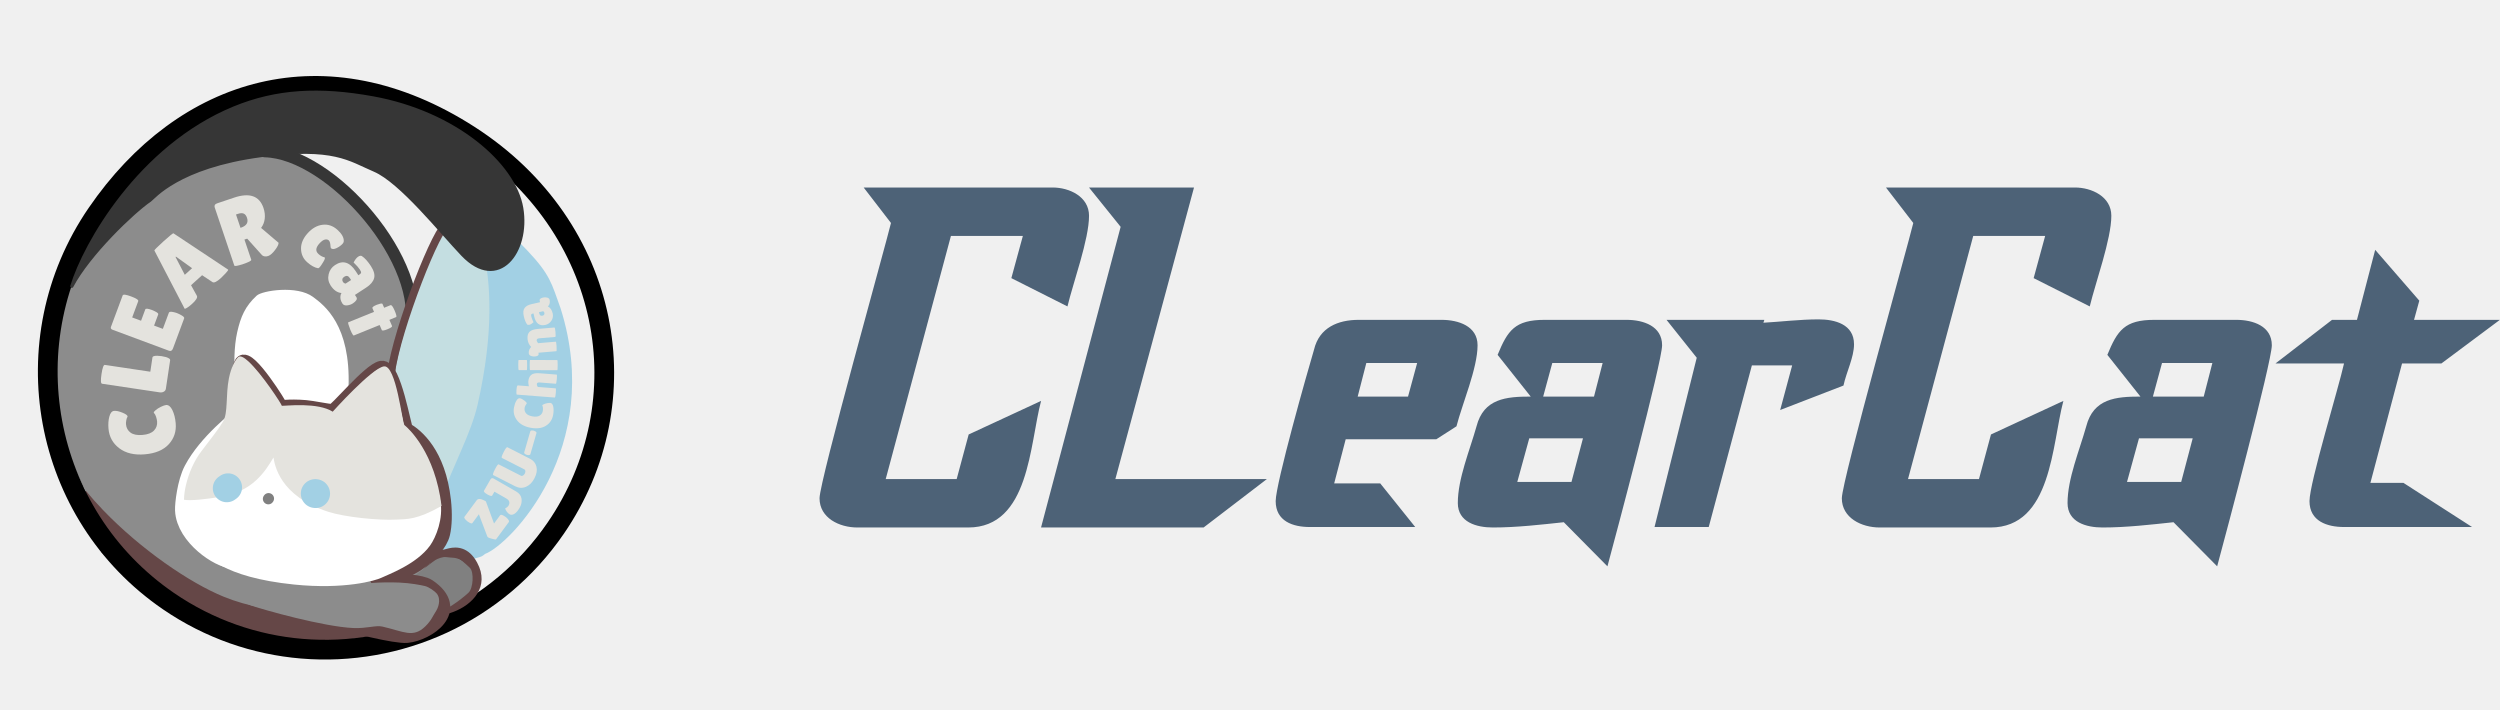
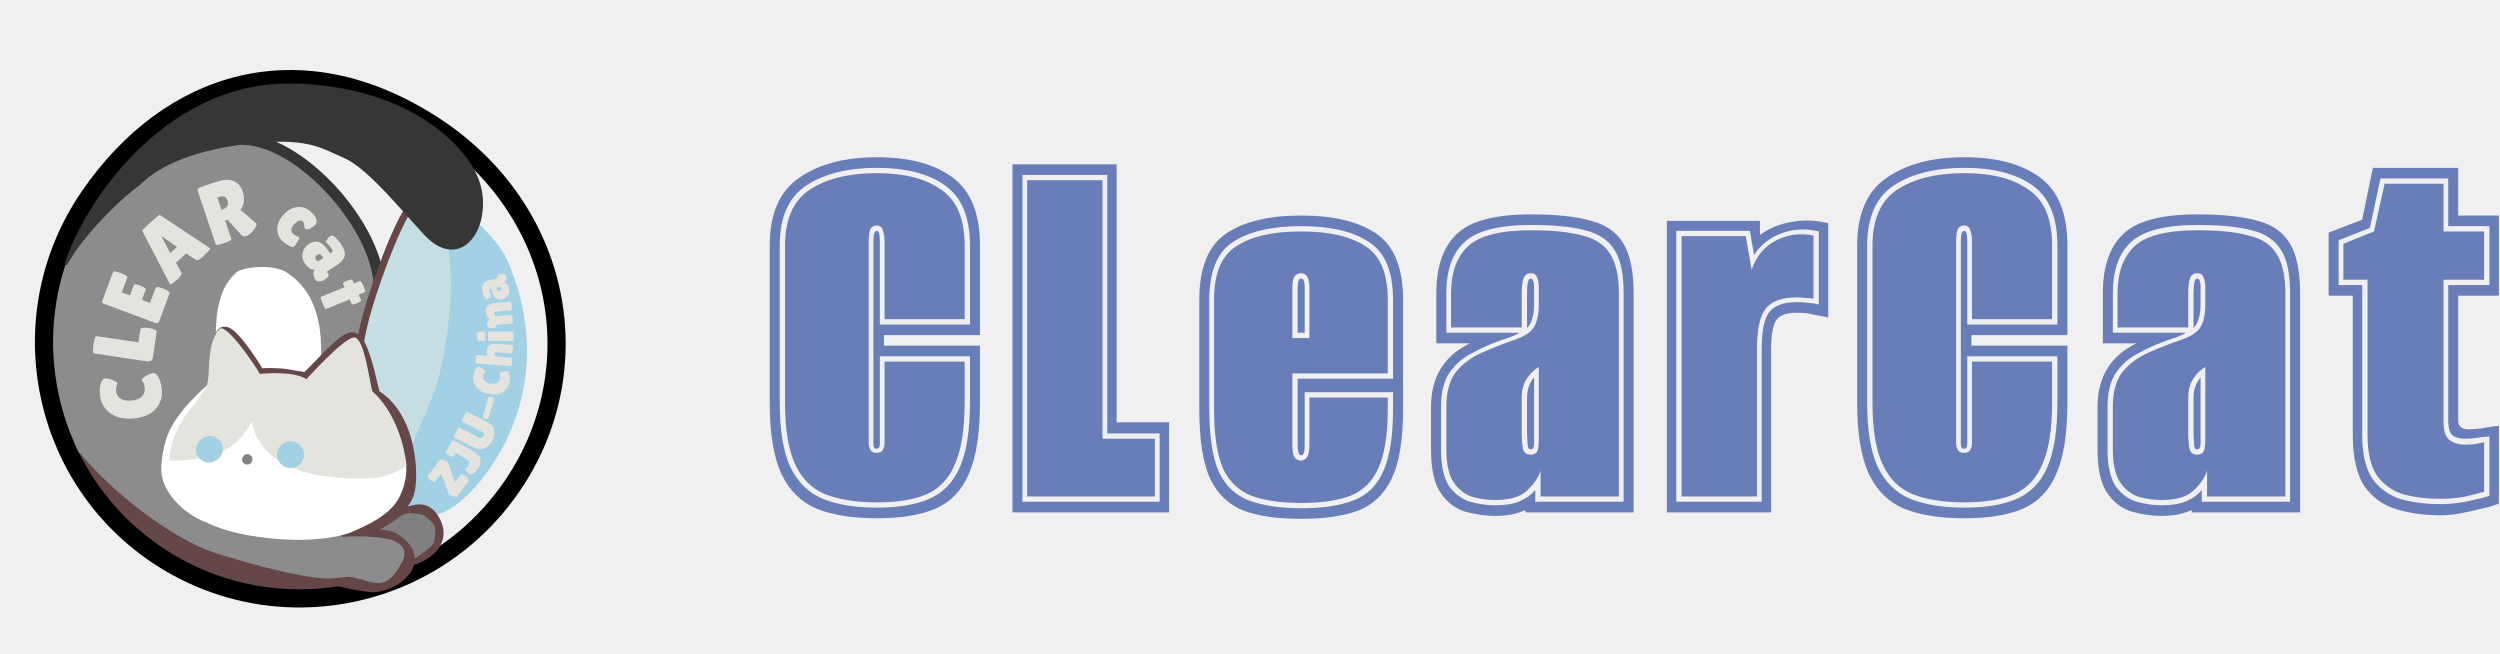
- <svg xmlns="http://www.w3.org/2000/svg" width="782" height="222" viewBox="0 0 782 222" fill="none">
+ <svg xmlns="http://www.w3.org/2000/svg" width="849" height="222" viewBox="0 0 849 222" fill="none">
  <g clip-path="url(#clip0_6_2)">
    <path d="M51.786 166.551C51.786 166.551 65.677 160.841 66.23 160.775" stroke="black" stroke-width="17.442" stroke-miterlimit="1.221" stroke-linecap="round" stroke-linejoin="round" />
    <path d="M51.945 153.731C51.822 153.578 65.088 154.717 64.607 154.777" stroke="black" stroke-width="15.504" stroke-miterlimit="1.221" stroke-linecap="round" stroke-linejoin="round" />
    <path fill-rule="evenodd" clip-rule="evenodd" d="M22.547 78.783C23.793 77.931 29.536 74.89 30.021 73.676C27.665 66.473 32.186 57.064 45.852 47.874C48.079 46.376 55.923 41.637 56.578 41.318C59.135 40.071 73.65 43.101 76.224 41.971C77.091 41.591 69.094 50.23 70.019 47.09C75.3 29.156 74.705 41.628 94.521 52.723C97.386 54.328 102.074 57.042 104.378 58.582C105.516 59.343 109.491 63.312 110.024 63.815C113.107 66.725 125.43 76.231 126.506 92.071C127.115 101.05 128.251 93.073 132.183 95.788C147.073 106.071 135.866 140.46 128.679 144.08C126.714 145.069 126.127 145.006 125.43 142.921C124.483 140.091 124.814 131.785 124.955 133.215C125.198 132.069 122.457 114.579 119.374 115.263C115.85 116.045 103.518 129.52 105.2 128.068C103.41 126.927 101.009 126.749 100.629 126.721C93.711 126.211 88.469 127.392 87.723 127.464C81.832 118.03 82.247 117.741 78.76 114.089C77.022 112.268 76.139 111.388 75.071 113.665C73.547 116.916 71.216 137.459 71.801 133.215C71.788 133.233 58.917 145.119 58.647 155.907C58.449 163.792 61.514 172.007 64.648 174.027C72.786 181.208 97.882 185.434 118.061 181.072C119.223 180.737 133.602 174.919 136.636 173.931C142.959 174.09 147.284 176.4 147.304 177.368C147.354 179.996 130.461 192.512 130.769 191.034C125.033 195.951 79.113 202.83 51.844 182.519C31.248 167.177 5.936 131.463 22.547 78.783Z" fill="#8C8C8C" stroke="#8C8C8C" stroke-width="1" stroke-miterlimit="2" stroke-linejoin="round" />
    <mask id="mask0_6_2" style="mask-type:luminance" maskUnits="userSpaceOnUse" x="25" y="125" width="117" height="96">
      <path d="M121.443 125.027L141.681 191.949L46.178 220.831L25.941 153.908L121.443 125.027Z" fill="white" />
    </mask>
    <g mask="url(#mask0_6_2)">
      <path fill-rule="evenodd" clip-rule="evenodd" d="M6.883 137.474C6.201 134.831 7.793 132.132 10.435 131.451C13.079 130.769 15.777 132.361 16.459 135.004C18.56 143.149 24.686 151.689 32.224 159.542C43.982 171.792 59.299 182.296 69.924 186.631C86.071 193.218 101.59 190.972 112.172 189.715C115.582 189.309 118.535 188.625 120.917 187.724C123.161 186.876 125.407 185.526 127.032 184.236C127.672 183.727 128.245 183.333 128.446 182.952C129.722 180.539 132.716 179.616 135.129 180.892C137.541 182.167 138.464 185.162 137.189 187.574C135.864 190.081 130.243 194.772 124.413 196.975C121.394 198.116 117.661 199.021 113.339 199.535C101.524 200.938 84.219 203.144 66.189 195.788C54.623 191.069 37.888 179.724 25.09 166.391C16.258 157.19 9.345 147.016 6.883 137.474Z" fill="#654747" />
    </g>
    <path fill-rule="evenodd" clip-rule="evenodd" d="M173.84 165.191C155.415 192.066 124.637 205.449 94.389 202.912C79.889 201.696 65.511 196.821 52.674 188.02C13.057 160.861 3.023 106.533 30.28 66.773C57.537 27.014 101.947 13.424 146.823 42.309C191.362 70.978 201.097 125.431 173.84 165.191Z" stroke="black" stroke-width="6.17" stroke-miterlimit="1.5" stroke-linecap="round" stroke-linejoin="round" />
    <path fill-rule="evenodd" clip-rule="evenodd" d="M74.566 127.464C74.748 126.95 76.076 123.212 76.457 120.919C76.596 120.087 76.494 119.99 75.677 119.756C76.165 119.758 76.617 119.473 77.102 119.416C78.84 119.213 80.004 120.163 80.204 120.326C84.225 123.609 84.028 123.786 87.723 127.464C88.413 127.397 100.915 125.336 105.2 128.068C104.857 128.1 104.893 128.154 101.053 129.233C111.337 125.916 110.448 124.362 112.302 122.612L112.693 122.042C113.371 129.505 105.99 127.66 105.935 127.464C105.757 126.836 108.877 124.976 109.02 121.055C109.724 101.717 101.492 95.525 97.9 92.866C92.886 89.155 82 90.902 80.308 92.46C76.701 95.78 75.314 98.995 74.201 103.888C72.124 113.023 74.264 127.19 74.566 127.464Z" fill="white" />
    <path d="M108.883 159.265C108.871 159.312 118.102 158.189 120.597 159.351" stroke="black" stroke-width="17.442" stroke-miterlimit="1.221" stroke-linecap="round" stroke-linejoin="round" />
    <path d="M105.994 164.531C105.994 164.531 109.786 165.391 117.416 171.14" stroke="black" stroke-width="17.442" stroke-miterlimit="1.221" stroke-linecap="round" stroke-linejoin="round" />
    <path d="M82.835 47.34C103.609 47.804 133.673 82.238 128.218 104.08C127.524 106.855 127.858 107.141 127.652 109.972C126.234 129.289 127.669 147.07 121.987 151.977" stroke="#363636" stroke-width="3.731" stroke-miterlimit="1.221" stroke-linecap="round" stroke-linejoin="round" />
    <path fill-rule="evenodd" clip-rule="evenodd" d="M147.913 65.884C150.547 67.056 176.776 91.404 137.732 156.75C133.272 138.967 126.673 133.686 126.362 133.09C126.363 133.084 127.185 132.505 126.754 131.142C125.584 127.44 123.34 126.051 123.418 119.027C123.553 106.82 138.336 68.627 138.744 67.891C143.001 60.22 147.741 66.574 147.913 65.884Z" fill="#C4DEE1" />
    <path fill-rule="evenodd" clip-rule="evenodd" d="M137.732 156.75C141.752 145.52 147.348 135.572 149.394 126.589C159.713 81.28 145.384 63.252 143.494 60.721C146.624 61.415 156.607 69.543 164.907 78.319C172.152 85.978 172.528 88.633 175.361 96.476C189.138 140.168 159.501 170.378 151.726 173.268C149.803 174.923 150.638 173.419 141.784 177.336C134.725 180.459 135.617 173.411 135.336 172.753C138.079 168.98 139.504 163.817 137.732 156.75Z" fill="#A2D0E4" />
    <path d="M76.481 130.379C74.979 131.398 65.258 139.004 60.898 147.311C58.943 151.035 58.16 157.689 58.241 159.58C58.579 167.424 69.032 174.353 72.678 174.244" stroke="white" stroke-width="6.978" stroke-miterlimit="1.5" stroke-linecap="round" stroke-linejoin="round" />
    <path d="M138.404 71.565C133.516 78.523 120.88 112.68 122.176 121.028" stroke="#654747" stroke-width="2.41" stroke-miterlimit="1.5" stroke-linecap="round" stroke-linejoin="round" />
    <path d="M73.502 133.215C73.698 133.414 73.709 116.252 75.683 113.528C77.644 110.821 87.911 127.182 87.723 127.464C87.585 127.671 89.995 126.998 95.605 127.464C97.624 127.631 102.614 128.673 104.005 128.706C104.852 129.002 115.639 115.842 119.323 115.164C123.166 114.457 126.379 134.107 126.959 134.437C130.149 136.253 137.112 141.864 138.754 156.606C139.207 160.68 139.051 164.448 138.489 166.866C137.695 170.268 134.409 173.166 132.814 174.581C127.54 179.261 120.352 180.413 118.061 181.072" stroke="#654747" stroke-width="4.627" stroke-miterlimit="1.5" stroke-linecap="round" stroke-linejoin="round" />
    <path fill-rule="evenodd" clip-rule="evenodd" d="M72.993 134.826C72.993 134.826 72.99 114.985 75.56 112.867C78.13 110.75 87.911 127.182 87.723 127.464C87.535 127.746 99.885 127.559 104.945 130.785C104.945 130.785 115.465 115.781 119.323 115.164C123.181 114.548 126.051 132.494 126.362 133.09C126.673 133.686 134.253 138.75 137.732 156.75C138.774 162.143 136.365 168.093 134.527 170.646C130.269 176.556 121.313 179.733 119.323 180.716C117.489 181.623 107.69 184.448 91.992 182.845C69.437 180.54 64.338 173.594 62.707 171.587C62.044 170.771 61.684 170.186 60.988 169.413C59.287 167.528 58.193 164.913 57.914 160.96C57.798 159.321 57.823 157.453 58.002 155.311C58.237 152.496 59.342 149.407 60.774 146.457C64.138 139.534 72.993 134.826 72.993 134.826Z" fill="white" />
    <path fill-rule="evenodd" clip-rule="evenodd" d="M68.215 134.234C68.215 134.234 69.149 132.917 69.762 131.883C71.381 129.153 70.557 123.673 71.6 118.361C72.31 114.738 73.695 112.383 74.556 111.674C75.184 111.156 76.326 111.783 77.692 113.031C81.916 116.89 88.274 126.684 88.132 126.897C88.031 127.049 91.207 126.645 94.948 126.747C98.14 126.834 101.743 127.29 104.072 128.775C104.072 128.775 116.212 115.221 120.07 114.604C123.928 113.988 125.837 132.433 126.501 132.961C127.814 134.006 136.087 141.522 138.112 158.268C130.372 162.67 127.194 162.359 124.09 162.528C118.361 162.842 107.818 161.743 102.707 160.097C87.317 155.141 85.933 145.281 85.543 143.114C83.03 147.339 79.082 153.766 69.056 155.401C64.376 156.164 59.594 156.7 57.548 156.32C57.588 154.786 57.802 153.249 58.161 151.739C59.074 147.904 60.718 144.132 63.009 141.126C65.059 138.436 68.028 134.564 68.215 134.234Z" fill="#E4E3DE" />
    <path fill-rule="evenodd" clip-rule="evenodd" d="M134.344 176.331C134.373 176.177 134.403 176.033 134.434 175.925L134.68 175.305L135.023 174.816L135.636 174.338L135.924 174.251C136.076 173.965 136.439 173.305 136.716 172.981L137.121 172.582L137.657 172.225L138.302 171.978L138.997 171.878C138.98 171.879 138.941 171.883 138.941 171.883C138.941 171.883 139.821 171.634 140.481 171.491C141.698 171.226 143.204 171.111 144.762 171.685C146.262 172.238 147.865 173.43 149.234 175.956C153.341 183.527 147.796 189.163 141.765 191.427C139.435 192.301 137.066 192.645 135.265 192.444C133.649 192.263 132.423 191.625 131.722 190.728C130.732 189.46 130.389 187.399 130.612 185.169C130.896 182.324 132.008 179.214 132.857 177.778C133.069 177.419 133.277 177.139 133.46 176.942L133.835 176.602L134.222 176.369L134.344 176.331ZM135.92 176.375L136.15 176.49C136.07 176.438 135.994 176.401 135.92 176.375ZM134.568 179.669L134.188 179.483C134.309 179.563 134.436 179.625 134.568 179.669ZM139.368 175.432C139.253 175.649 139.007 176.101 138.859 176.327L138.407 176.89L137.928 177.27L137.815 177.324C137.767 177.641 137.697 178.064 137.633 178.277L137.323 178.965L136.798 179.525L136.197 179.832L135.795 179.891C135.683 180.098 135.561 180.341 135.465 180.565C134.966 181.743 134.47 183.37 134.243 184.957C134.126 185.772 134.078 186.574 134.157 187.288C134.21 187.773 134.3 188.213 134.544 188.524C134.753 188.793 135.18 188.832 135.663 188.887C137.007 189.037 138.768 188.728 140.509 188.076C144.656 186.519 148.913 182.868 146.089 177.662C145.338 176.279 144.543 175.493 143.718 175.123C142.53 174.589 141.375 174.937 140.59 175.151C140.102 175.284 139.685 175.388 139.368 175.432Z" fill="#654747" />
    <path fill-rule="evenodd" clip-rule="evenodd" d="M136.18 175.191C136.844 174.754 138.554 174.114 139.515 174.255C142.799 174.733 143.031 173.798 146.965 177.605C148.327 178.922 148.035 184.048 146.534 185.409C139.846 191.476 133.221 193.534 130.507 193.003C127.391 192.393 128.148 180.753 128.202 180.75C129.4 180.66 134.049 176.594 136.18 175.191Z" fill="#808080" />
    <path fill-rule="evenodd" clip-rule="evenodd" d="M22.465 89.546C26.493 76.292 43.672 45.967 73.131 33.811C86.469 28.308 99.897 27.579 116.659 30.623C142.264 35.274 160.9 51.351 163.197 65.118C165.483 78.82 155.802 91.284 144.698 79.677C138.041 72.717 125.38 56.763 117.152 53.252C109.295 49.9 104.493 45.626 81.681 48.665C55.617 52.138 48.08 61.862 46.952 62.63C41.552 66.303 27.775 79.512 22.465 89.546Z" fill="#363636" stroke="#363636" stroke-width="1" stroke-miterlimit="2" stroke-linejoin="round" />
    <path d="M124.601 182.017C124.601 182.017 131.652 182.164 133.873 183.667C144.316 190.733 133.698 197.881 127.303 198.535C123.969 198.876 108.797 195.292 105.673 193.619" stroke="#654747" stroke-width="5.145" stroke-miterlimit="1.221" stroke-linecap="round" stroke-linejoin="round" />
    <path fill-rule="evenodd" clip-rule="evenodd" d="M110.677 183.314C112.496 182.442 119.166 181.988 124.873 182.227C128.388 182.375 131.583 182.999 132.921 183.314C134.192 183.615 136.103 185.01 136.619 185.668C138.188 187.668 136.83 190.492 136.463 191.036C135.369 192.66 135.016 194.004 133.021 195.948C129.198 199.673 126.25 197.509 119.622 195.994C117.512 195.512 114.776 196.635 110.504 196.447C101.207 196.037 82.266 190.711 78.762 189.464C66.371 185.056 87.556 186.039 110.677 183.314Z" fill="#8C8C8C" />
    <path d="M83.934 156.048C83.959 156.014 83.984 155.98 84.009 155.945" stroke="#808080" stroke-width="3.426" stroke-miterlimit="1.5" stroke-linecap="round" stroke-linejoin="round" />
    <path d="M70.961 152.783L70.972 152.806" stroke="#A3D9FF" stroke-width="3.426" stroke-miterlimit="1.5" stroke-linecap="round" stroke-linejoin="round" />
    <path d="M70.945 152.722C71.076 152.627 71.207 152.534 71.338 152.44" stroke="#A2D0E4" stroke-width="8.756" stroke-miterlimit="1.5" stroke-linecap="round" stroke-linejoin="round" />
    <path d="M98.727 154.398L98.605 154.387" stroke="#A2D0E4" stroke-width="9.026" stroke-miterlimit="1.5" stroke-linecap="round" stroke-linejoin="round" />
    <path d="M147.746 163.638C147.63 163.796 147.333 163.749 146.858 163.499C146.66 163.397 146.455 163.267 146.241 163.109C146.027 162.951 145.821 162.763 145.623 162.545C145.257 162.146 145.146 161.849 145.29 161.653L149.098 156.493C149.516 155.925 150.304 155.939 151.459 156.533C151.71 156.661 151.886 156.762 151.988 156.838L154.532 163.755C154.532 163.755 156.429 161.184 156.436 161.175C156.587 160.97 156.916 160.99 157.424 161.237C157.665 161.357 157.902 161.503 158.135 161.675C158.367 161.846 158.593 162.056 158.812 162.304C159.202 162.749 159.317 163.079 159.16 163.292L155.156 168.718C155.095 168.802 154.702 168.745 153.978 168.549C153.254 168.352 152.822 168.202 152.683 168.099C152.544 167.996 152.465 167.917 152.449 167.862L149.794 160.862L147.746 163.638Z" fill="#E4E3DE" />
    <path d="M159.363 160.852C159.072 160.685 158.783 160.406 158.495 160.014C158.207 159.622 158.05 159.286 158.025 159.005C158.524 158.785 158.886 158.479 159.11 158.088L159.302 157.58C159.452 156.946 159.182 156.418 158.492 155.996L154.659 153.796L153.968 154.998C153.871 155.169 153.587 155.166 153.115 154.989C152.887 154.898 152.663 154.789 152.443 154.663C152.222 154.536 152.016 154.397 151.822 154.247C151.432 153.929 151.285 153.685 151.383 153.515L153.436 149.937C153.551 149.736 153.695 149.619 153.868 149.585C154.04 149.551 154.207 149.58 154.367 149.672L161.463 153.743C162.445 154.307 163.004 155.064 163.138 156.014C163.273 156.963 163.077 157.897 162.551 158.814C162.025 159.731 161.48 160.367 160.916 160.723C160.352 161.079 159.834 161.122 159.363 160.852Z" fill="#E4E3DE" />
    <path d="M157.002 143.243C156.795 143.138 156.977 142.527 157.547 141.41C158.116 140.293 158.504 139.787 158.71 139.892L165.798 143.506C166.848 144.041 167.513 144.854 167.794 145.944C168.075 147.034 167.878 148.24 167.204 149.563C166.53 150.886 165.638 151.787 164.531 152.267C163.424 152.747 162.289 152.69 161.126 152.097L154.285 148.609C154.079 148.504 154.261 147.894 154.83 146.777C155.4 145.66 155.788 145.153 155.993 145.258L162.958 148.809C163.163 148.914 163.383 148.89 163.617 148.737C163.856 148.573 164.039 148.368 164.165 148.121C164.291 147.874 164.348 147.621 164.337 147.362C164.326 147.104 164.208 146.917 163.981 146.801L157.002 143.243Z" fill="#E4E3DE" />
    <path d="M167.802 135.492L165.899 142.069C165.841 142.269 165.639 142.366 165.291 142.363C165.112 142.359 164.944 142.334 164.789 142.29C164.633 142.244 164.479 142.176 164.325 142.083C164.029 141.901 163.909 141.71 163.968 141.51L165.87 134.933C165.928 134.734 166.131 134.636 166.478 134.64C166.658 134.644 166.825 134.668 166.981 134.714C167.136 134.758 167.291 134.827 167.444 134.92C167.74 135.101 167.859 135.293 167.802 135.492Z" fill="#E4E3DE" />
    <path d="M160.772 127.483C160.921 126.654 161.168 125.943 161.515 125.354C161.861 124.764 162.234 124.505 162.632 124.577C163.029 124.648 163.495 124.887 164.026 125.293C164.558 125.7 164.806 126.005 164.769 126.21C164.759 126.267 164.716 126.327 164.64 126.389C164.564 126.452 164.465 126.611 164.343 126.865C164.222 127.119 164.143 127.343 164.109 127.536C163.99 128.196 164.128 128.769 164.522 129.256C164.916 129.744 165.594 130.074 166.555 130.246C167.516 130.418 168.267 130.339 168.808 130.007C169.349 129.675 169.676 129.191 169.79 128.554C169.837 128.293 169.853 127.993 169.837 127.655C169.821 127.318 169.757 127.069 169.645 126.908C169.626 126.881 169.623 126.834 169.635 126.765C169.647 126.697 169.799 126.592 170.088 126.45C170.377 126.308 170.744 126.195 171.188 126.11C171.632 126.025 171.967 126.003 172.195 126.044C172.638 126.124 172.93 126.528 173.069 127.257C173.208 127.987 173.195 128.818 173.027 129.751C172.758 131.252 172.008 132.391 170.777 133.168C169.546 133.946 167.966 134.162 166.038 133.816C164.11 133.471 162.684 132.701 161.759 131.508C160.834 130.316 160.505 128.974 160.772 127.483Z" fill="#E4E3DE" />
    <path d="M173.811 121.475C173.915 121.483 173.929 121.968 173.854 122.93C173.78 123.892 173.661 124.367 173.5 124.354L161.662 123.432C161.582 123.426 161.538 123.242 161.531 122.883C161.525 122.523 161.531 122.222 161.55 121.98C161.625 121.012 161.767 120.536 161.974 120.552L165.43 120.822C165.284 120.161 165.225 119.664 165.251 119.33C165.319 118.454 165.606 117.782 166.112 117.311C166.618 116.841 167.505 116.654 168.772 116.753L174.129 117.171C174.233 117.179 174.25 117.632 174.18 118.531C174.066 119.542 173.969 120.044 173.889 120.038L168.808 119.642C168.243 119.598 167.947 119.761 167.918 120.129C167.898 120.382 167.996 120.686 168.212 121.039L173.811 121.475Z" fill="#E4E3DE" />
    <path d="M174.304 112.625C174.397 112.626 174.441 113.155 174.44 114.212C174.437 115.27 174.396 115.798 174.315 115.798L165.804 115.781C165.724 115.781 165.684 115.252 165.686 114.195C165.688 113.137 165.724 112.609 165.793 112.609L174.304 112.625ZM164.771 112.607C164.852 112.607 164.891 113.136 164.889 114.193C164.887 115.251 164.851 115.779 164.782 115.779L162.286 115.774C162.17 115.774 162.114 115.245 162.115 114.188C162.118 113.13 162.154 112.602 162.222 112.602L164.771 112.607Z" fill="#E4E3DE" />
    <path d="M173.854 106.879C173.934 106.873 174.01 107.284 174.08 108.113C174.143 109.267 174.128 109.848 174.036 109.856L168.44 110.331L168.478 110.779C168.504 111.079 168.267 111.296 167.768 111.431C167.62 111.467 167.472 111.491 167.322 111.504C166.965 111.534 166.602 111.495 166.234 111.387C165.709 111.223 165.429 110.922 165.392 110.484C165.355 110.047 165.425 109.647 165.603 109.284C165.781 108.92 165.969 108.673 166.166 108.54C165.483 107.868 165.099 107.03 165.014 106.028C164.929 105.026 165.138 104.278 165.641 103.784C166.145 103.288 167.012 102.989 168.244 102.885L173.425 102.445C173.564 102.433 173.674 102.92 173.758 103.904C173.841 104.889 173.814 105.387 173.676 105.399L168.684 105.821C168.109 105.87 167.838 106.096 167.872 106.499C167.882 106.614 167.944 106.771 168.06 106.97C168.175 107.17 168.259 107.296 168.309 107.349L173.854 106.879Z" fill="#E4E3DE" />
    <path d="M166.883 100.806C166.391 101.249 165.967 101.511 165.612 101.591C165.257 101.672 165.007 101.628 164.863 101.459C164.435 100.88 164.094 100.031 163.84 98.909C163.586 97.788 163.668 96.937 164.087 96.356C164.507 95.775 165.229 95.369 166.255 95.136L168.926 94.53L168.795 93.955C168.751 93.764 168.83 93.589 169.031 93.431C169.233 93.273 169.53 93.149 169.925 93.06C170.32 92.97 170.731 92.981 171.158 93.091C171.586 93.201 171.839 93.425 171.915 93.763C172.053 94.372 172.001 94.899 171.759 95.345C171.662 95.545 171.528 95.711 171.356 95.845C172.128 96.216 172.637 96.947 172.885 98.04C173.072 98.863 172.936 99.622 172.477 100.319C172.019 101.015 171.39 101.454 170.59 101.635C168.753 102.052 167.585 101.162 167.087 98.964L166.876 98.034L166.707 98.072C166.414 98.139 166.237 98.23 166.174 98.344C166.111 98.459 166.119 98.692 166.198 99.041C166.295 99.47 166.524 100.058 166.883 100.806ZM169.686 98.748C169.934 98.692 170.108 98.581 170.207 98.417C170.305 98.252 170.331 98.065 170.284 97.857C170.237 97.648 170.11 97.479 169.902 97.348L168.6 97.643L168.708 98.116C168.83 98.657 169.157 98.868 169.686 98.748Z" fill="#E4E3DE" />
    <path d="M33.936 134.092C33.812 132.67 33.903 131.401 34.208 130.284C34.513 129.169 35.006 128.581 35.688 128.522C36.37 128.462 37.235 128.647 38.284 129.076C39.332 129.505 39.872 129.895 39.902 130.245C39.91 130.343 39.866 130.46 39.77 130.595C39.674 130.732 39.583 131.034 39.496 131.502C39.409 131.971 39.38 132.372 39.409 132.703C39.508 133.832 39.986 134.709 40.845 135.331C41.704 135.953 42.957 136.192 44.603 136.048C46.249 135.905 47.441 135.443 48.177 134.662C48.914 133.882 49.235 132.946 49.14 131.855C49.101 131.407 48.994 130.911 48.82 130.366C48.644 129.823 48.43 129.443 48.175 129.23C48.134 129.194 48.107 129.118 48.097 129.001C48.086 128.884 48.287 128.647 48.697 128.287C49.107 127.927 49.656 127.58 50.344 127.245C51.031 126.911 51.569 126.726 51.959 126.692C52.718 126.626 53.374 127.158 53.924 128.288C54.474 129.418 54.818 130.781 54.957 132.379C55.181 134.95 54.459 137.143 52.792 138.957C51.124 140.77 48.639 141.821 45.338 142.109C42.035 142.397 39.365 141.771 37.327 140.23C35.288 138.69 34.158 136.644 33.936 134.092Z" fill="#E4E3DE" />
    <path d="M49.965 122.732L31.921 120.031C31.515 119.97 31.459 118.959 31.753 116.996C32.047 115.032 32.396 114.081 32.802 114.142L47.017 116.27L47.686 111.802C47.738 111.454 48.229 111.281 49.158 111.281C49.611 111.29 50.071 111.329 50.535 111.398C50.999 111.468 51.468 111.568 51.944 111.698C52.849 111.992 53.275 112.313 53.222 112.661L51.886 121.596C51.821 122.022 51.597 122.334 51.211 122.533C50.825 122.733 50.41 122.798 49.965 122.732Z" fill="#E4E3DE" />
    <path d="M45.443 96.782C45.572 96.434 46.278 96.499 47.562 96.976C47.946 97.119 48.385 97.329 48.876 97.606C49.368 97.883 49.573 98.131 49.491 98.351L48.192 101.842L50.942 102.865L52.824 97.807C52.939 97.495 53.421 97.434 54.268 97.625C54.637 97.7 55.018 97.81 55.412 97.956C55.806 98.103 56.295 98.347 56.877 98.689C57.459 99.031 57.702 99.33 57.607 99.587L54.109 108.989C53.849 109.685 53.436 109.928 52.868 109.717L35.19 103.14C34.714 102.962 34.554 102.663 34.71 102.241L38.373 92.399C38.516 92.014 39.399 92.124 41.021 92.727C42.642 93.33 43.382 93.825 43.239 94.21L41.346 99.296L44.123 100.328L45.443 96.782Z" fill="#E4E3DE" />
    <path d="M69.068 87.006C67.806 88.147 66.941 88.56 66.472 88.245L63.217 86.087L59.756 89.214L61.564 92.484C61.884 93.012 61.39 93.866 60.084 95.046C59.388 95.675 58.837 96.101 58.431 96.323C58.025 96.545 57.802 96.634 57.764 96.59L48.3 78.376C48.195 78.26 49.136 77.304 51.124 75.507C53.112 73.711 54.158 72.871 54.263 72.986L71.363 84.339C71.455 84.44 71.193 84.822 70.578 85.483C69.964 86.144 69.46 86.652 69.068 87.006ZM57.802 85.958L60.087 83.894L55.037 80.274L54.906 80.392L57.802 85.958Z" fill="#E4E3DE" />
    <path d="M78.59 81.245C78.69 81.542 77.86 81.987 76.1 82.581C74.321 83.181 73.385 83.342 73.291 83.063L67.18 64.941C66.961 64.293 67.194 63.853 67.88 63.621L73.189 61.831C78.063 60.187 81.14 61.265 82.421 65.064C82.808 66.212 82.937 67.33 82.808 68.416C82.679 69.501 82.301 70.46 81.672 71.291L87.143 75.947C87.145 76.442 86.835 77.114 86.213 77.963C85.37 79.135 84.587 79.843 83.864 80.086C83.142 80.33 82.517 80.251 81.99 79.852L77.324 74.645L76.463 74.936L78.59 81.245ZM73.82 67.097L75.226 71.267L75.365 71.22C77.125 70.626 77.758 69.598 77.264 68.134C77.04 67.467 76.702 67.029 76.249 66.82C75.797 66.611 75.181 66.638 74.403 66.9L73.82 67.097Z" fill="#E4E3DE" />
    <path d="M99.885 76.192C98.725 77.491 98.635 78.579 99.616 79.456C100.251 80.025 100.894 80.373 101.543 80.5C101.742 80.677 101.6 81.164 101.115 81.959C100.631 82.754 100.279 83.275 100.06 83.52C99.841 83.765 99.663 83.897 99.525 83.917C98.432 83.727 97.275 83.087 96.056 81.997C94.836 80.907 94.206 79.526 94.162 77.854C94.119 76.182 94.799 74.561 96.203 72.99C97.607 71.419 99.162 70.526 100.868 70.311C102.575 70.096 104.127 70.613 105.526 71.863C106.924 73.113 107.593 74.319 107.532 75.48C107.522 75.733 107.388 76.001 107.134 76.287C106.878 76.571 106.514 76.872 106.042 77.188C105.045 77.823 104.295 78.035 103.792 77.824C103.727 77.79 103.645 77.728 103.545 77.64C103.446 77.55 103.395 77.362 103.391 77.072C103.336 76.093 103.153 75.464 102.842 75.186C102.53 74.908 102.12 74.826 101.61 74.943C101.1 75.06 100.525 75.477 99.885 76.192Z" fill="#E4E3DE" />
    <path d="M110.607 82.109C111.08 81.207 111.551 80.603 112.02 80.297C112.489 79.991 112.873 79.921 113.172 80.087C114.098 80.692 115.044 81.736 116.01 83.218C116.977 84.7 117.313 85.971 117.018 87.033C116.724 88.096 115.9 89.068 114.545 89.953L111.016 92.254L111.511 93.013C111.676 93.267 111.656 93.561 111.45 93.897C111.245 94.232 110.881 94.57 110.361 94.91C109.839 95.25 109.24 95.455 108.564 95.525C107.888 95.594 107.404 95.406 107.113 94.959C106.589 94.155 106.382 93.367 106.493 92.593C106.527 92.253 106.631 91.941 106.806 91.657C105.496 91.536 104.37 90.753 103.427 89.308C102.718 88.221 102.508 87.053 102.797 85.803C103.085 84.553 103.758 83.584 104.816 82.895C107.243 81.311 109.403 81.972 111.297 84.876L112.098 86.104L112.322 85.959C112.709 85.705 112.917 85.479 112.946 85.28C112.976 85.081 112.839 84.75 112.538 84.289C112.169 83.723 111.526 82.996 110.607 82.109ZM107.663 86.577C107.336 86.79 107.145 87.043 107.09 87.333C107.035 87.624 107.097 87.906 107.277 88.182C107.456 88.457 107.731 88.634 108.1 88.711L109.82 87.59L109.412 86.965C108.946 86.249 108.363 86.121 107.663 86.577Z" fill="#E4E3DE" />
    <path d="M110.674 104.945C110.492 105.019 110.13 104.431 109.589 103.18C109.005 101.666 108.782 100.882 108.919 100.826L116.992 97.551L116.5 96.412C116.371 96.115 116.83 95.753 117.88 95.327C118.154 95.216 118.5 95.107 118.917 94.998C119.335 94.89 119.579 94.918 119.65 95.082L120.163 96.265L122.17 95.451C122.474 95.328 122.898 95.895 123.442 97.153C123.986 98.411 124.137 99.09 123.894 99.188L122.434 99.781L121.805 100.062L122.626 101.96C122.736 102.213 122.259 102.555 121.194 102.988C120.13 103.419 119.544 103.509 119.434 103.255L118.748 101.67L110.674 104.945Z" fill="#E4E3DE" />
  </g>
-   <path d="M340.65 67.5C340.65 74.85 335.7 88.35 333.9 95.85L316.35 87L319.95 73.8H297.45L277.05 149.85H299.25L303 135.9L325.65 125.4C322.05 138.9 322.05 165 302.85 165H268.2C262.5 165 256.35 162 256.35 155.85C256.35 150.45 277.05 76.65 278.7 69.75L270.15 58.65H329.25C334.5 58.65 340.65 61.5 340.65 67.5ZM373.487 58.65L348.887 149.85H396.287L376.487 165H325.637L350.537 70.95L340.637 58.65H373.487ZM450.933 100.05C456.183 100.05 462.183 102 462.183 108C462.183 115.2 457.383 126.3 455.583 133.35L449.283 137.4H420.933L417.333 151.2H431.733L442.683 164.85H409.683C404.433 164.85 399.033 163.05 399.033 156.75C399.033 151.35 408.933 116.4 411.033 109.35C412.683 102.45 418.533 100.05 424.983 100.05H450.933ZM424.683 124.05H440.433L443.283 113.55H427.383L424.683 124.05ZM508.805 100.05C514.055 100.05 519.905 102 519.905 108C519.905 113.1 505.205 168.3 502.805 177.15L489.155 163.35C482.105 164.1 474.455 165 466.955 165C461.855 165 456.005 163.35 456.005 157.35C456.005 149.7 459.755 140.85 461.855 133.35C464.105 124.65 471.155 124.05 478.805 124.05L468.455 111C471.605 103.35 473.855 100.05 483.155 100.05H508.805ZM501.305 113.55H485.555L482.705 124.05H498.605L501.305 113.55ZM495.155 137.1H478.355L474.605 150.75H491.555L495.155 137.1ZM568.839 99.9C573.939 99.9 579.939 101.4 579.939 107.7C579.939 111.75 577.539 116.4 576.639 120.6L556.839 128.25L560.589 114.3H547.989L534.489 164.85H517.539L530.739 111.9L521.289 100.05H551.889L551.589 100.95C556.989 100.65 562.989 99.9 568.839 99.9ZM660.425 67.5C660.425 74.85 655.475 88.35 653.675 95.85L636.125 87L639.725 73.8H617.225L596.825 149.85H619.025L622.775 135.9L645.425 125.4C641.825 138.9 641.825 165 622.625 165H587.975C582.275 165 576.125 162 576.125 155.85C576.125 150.45 596.825 76.65 598.475 69.75L589.925 58.65H649.025C654.275 58.65 660.425 61.5 660.425 67.5ZM699.527 100.05C704.777 100.05 710.627 102 710.627 108C710.627 113.1 695.927 168.3 693.527 177.15L679.877 163.35C672.827 164.1 665.177 165 657.677 165C652.577 165 646.727 163.35 646.727 157.35C646.727 149.7 650.477 140.85 652.577 133.35C654.827 124.65 661.877 124.05 669.527 124.05L659.177 111C662.327 103.35 664.577 100.05 673.877 100.05H699.527ZM692.027 113.55H676.277L673.427 124.05H689.327L692.027 113.55ZM685.877 137.1H669.077L665.327 150.75H682.277L685.877 137.1ZM763.659 113.7H751.359L741.459 151.05H751.809L773.259 164.85H733.209C727.959 164.85 722.409 163.05 722.409 156.75C722.409 151.05 731.559 121.2 733.209 113.7H711.759L729.459 100.05H737.259L742.959 78.15L756.759 94.05L755.109 100.05H781.959L763.659 113.7Z" fill="#4D6277" />
+   <path d="M297.8 176C289.667 176 282.867 174.933 277.4 172.8C272.067 170.533 268.067 166.6 265.4 161C262.733 155.267 261.4 147.2 261.4 136.8V83.4C261.4 72.6 264.733 64.933 271.4 60.4C278.067 55.733 286.867 53.4 297.8 53.4C308.733 53.4 317.267 55.667 323.4 60.2C329.667 64.733 332.8 72.467 332.8 83.4V113.8H300.2V117.4H332.8V136.6C332.8 147.133 331.533 155.267 329 161C326.6 166.6 322.8 170.533 317.6 172.8C312.533 174.933 305.933 176 297.8 176ZM297.8 172.4C305.133 172.4 311.067 171.4 315.6 169.4C320.267 167.4 323.733 163.8 326 158.6C328.267 153.4 329.4 146.067 329.4 136.6V121H298.8V150.8C298.8 151.867 298.4 152.4 297.6 152.4C296.933 152.4 296.6 151.867 296.6 150.8V82C296.6 79.6 297 78.4 297.8 78.4C298.467 78.4 298.8 79.6 298.8 82V110.2H329.4V83.4C329.4 73.8 326.6 67 321 63C315.4 59 307.667 57 297.8 57C287.933 57 279.933 59 273.8 63C267.8 67 264.8 73.8 264.8 83.4V136.8C264.8 146.133 266 153.4 268.4 158.6C270.933 163.8 274.6 167.4 279.4 169.4C284.333 171.4 290.467 172.4 297.8 172.4ZM297.8 170.6C290.733 170.6 284.867 169.667 280.2 167.8C275.667 165.933 272.267 162.533 270 157.6C267.733 152.667 266.6 145.733 266.6 136.8V83.4C266.6 74.467 269.4 68.133 275 64.4C280.733 60.667 288.333 58.8 297.8 58.8C307.133 58.8 314.4 60.667 319.6 64.4C324.933 68 327.6 74.333 327.6 83.4V108.4H300.4V82C300.4 80.533 300.2 79.267 299.8 78.2C299.533 77.133 298.867 76.6 297.8 76.6C296.6 76.6 295.8 77.133 295.4 78.2C295.133 79.267 295 80.533 295 82V150.6C295 151.267 295.2 152 295.6 152.8C296 153.467 296.667 153.8 297.6 153.8C298.667 153.8 299.4 153.467 299.8 152.8C300.2 152 300.4 151.267 300.4 150.6V122.8H327.6V136.6C327.6 145.533 326.533 152.467 324.4 157.4C322.4 162.333 319.2 165.8 314.8 167.8C310.533 169.667 304.867 170.6 297.8 170.6ZM343.823 174V55.8H379.223V143.4H397.023V174H343.823ZM347.223 170.4H393.823V147.2H376.023V59.4H347.223V170.4ZM348.823 168.6V61.2H374.423V149H392.223V168.6H348.823ZM441.883 176.2C433.883 176.2 427.349 175.267 422.283 173.4C417.216 171.4 413.416 167.733 410.883 162.4C408.483 157.067 407.283 149.2 407.283 138.8V101.8C407.283 91 410.283 83.533 416.283 79.4C422.283 75.267 430.816 73.2 441.883 73.2C452.949 73.2 461.483 75.267 467.483 79.4C473.483 83.533 476.483 91 476.483 101.8V138.8C476.483 149.2 475.216 157.067 472.683 162.4C470.149 167.733 466.349 171.4 461.283 173.4C456.216 175.267 449.749 176.2 441.883 176.2ZM441.883 172.6C449.083 172.6 454.949 171.733 459.483 170C464.149 168.267 467.549 165 469.683 160.2C471.949 155.267 473.083 148.133 473.083 138.8V133.2H443.083V151C443.083 152.467 442.949 153.467 442.683 154C442.549 154.4 442.283 154.6 441.883 154.6C441.083 154.6 440.683 153.4 440.683 151V128.6H473.083V101.8C473.083 92.2 470.349 85.667 464.883 82.2C459.549 78.6 451.883 76.8 441.883 76.8C431.883 76.8 424.149 78.6 418.683 82.2C413.349 85.667 410.683 92.2 410.683 101.8V138.8C410.683 148.133 411.749 155.267 413.883 160.2C416.149 165 419.616 168.267 424.283 170C428.949 171.733 434.816 172.6 441.883 172.6ZM441.883 170.8C435.083 170.8 429.483 170 425.083 168.4C420.683 166.667 417.416 163.533 415.283 159C413.283 154.333 412.283 147.6 412.283 138.8V101.8C412.283 92.867 414.816 86.8 419.883 83.6C424.949 80.267 432.283 78.6 441.883 78.6C451.349 78.6 458.616 80.267 463.683 83.6C468.749 86.8 471.283 92.867 471.283 101.8V126.8H438.883V151C438.883 153.133 439.149 154.6 439.683 155.4C440.216 156.067 440.949 156.4 441.883 156.4C443.749 156.4 444.683 154.6 444.683 151V135H471.283V138.8C471.283 147.6 470.216 154.333 468.083 159C466.083 163.533 462.883 166.667 458.483 168.4C454.216 170 448.683 170.8 441.883 170.8ZM438.883 114.8H444.683V97.8C444.683 94.467 443.749 92.8 441.883 92.8C440.949 92.8 440.216 93.133 439.683 93.8C439.149 94.467 438.883 95.8 438.883 97.8V114.8ZM440.683 113V97.6C440.683 95.6 441.083 94.6 441.883 94.6C442.683 94.6 443.083 95.6 443.083 97.6V113H440.683ZM507.777 175.2C504.577 175.2 501.243 174.733 497.777 173.8C494.443 172.867 491.643 170.8 489.377 167.6C487.11 164.4 485.977 159.4 485.977 152.6V138.2C485.977 128.067 490.377 120.867 499.177 116.6H487.777V99.6C487.777 90.667 490.043 84 494.577 79.6C499.11 75.067 507.577 72.8 519.977 72.8C528.51 72.8 535.31 73.533 540.377 75C545.443 76.333 549.11 78.933 551.377 82.8C553.643 86.667 554.777 92.267 554.777 99.6V174H517.977V173.2C515.177 174.533 511.777 175.2 507.777 175.2ZM507.777 171.6C511.243 171.6 514.043 171.133 516.177 170.2C518.31 169.267 520.043 168 521.377 166.4V170.4H551.377V99.6C551.377 93.067 550.377 88.2 548.377 85C546.377 81.667 543.043 79.4 538.377 78.2C533.843 77 527.71 76.4 519.977 76.4C509.043 76.4 501.51 78.333 497.377 82.2C493.243 85.933 491.177 91.733 491.177 99.6V113H515.977C515.177 113.533 514.043 114.067 512.577 114.6C511.243 115 509.71 115.533 507.977 116.2C505.443 117.133 502.71 118.4 499.777 120C496.843 121.467 494.377 123.6 492.377 126.4C490.377 129.2 489.377 133.133 489.377 138.2V152.6C489.377 158.2 490.31 162.4 492.177 165.2C494.177 167.867 496.577 169.6 499.377 170.4C502.177 171.2 504.977 171.6 507.777 171.6ZM507.777 169.8C505.243 169.8 502.71 169.467 500.177 168.8C497.643 168 495.51 166.4 493.777 164C492.043 161.467 491.177 157.667 491.177 152.6V138.2C491.177 133.133 492.243 129.2 494.377 126.4C496.643 123.6 499.577 121.4 503.177 119.8C506.777 118.2 510.51 116.733 514.377 115.4C517.843 114.2 520.043 112.733 520.977 111C522.043 109.267 522.577 106.667 522.577 103.2V97.6C522.577 96.133 522.377 95 521.977 94.2C521.71 93.267 520.977 92.8 519.777 92.8C518.577 92.8 517.777 93.4 517.377 94.6C516.977 95.8 516.777 97.533 516.777 99.8V111.2H492.777V99.6C492.777 92.533 494.71 87.2 498.577 83.6C502.443 80 509.577 78.2 519.977 78.2C527.31 78.2 533.11 78.8 537.377 80C541.777 81.067 544.91 83.133 546.777 86.2C548.777 89.267 549.777 93.733 549.777 99.6V168.6H523.177V159.8C522.51 162.067 520.977 164.333 518.577 166.6C516.31 168.733 512.71 169.8 507.777 169.8ZM518.577 111.4V99.8C518.577 96.333 518.977 94.6 519.777 94.6C520.577 94.6 520.977 95.6 520.977 97.6V103.2C520.977 107.067 520.177 109.8 518.577 111.4ZM519.777 154.4C521.377 154.4 522.243 153.6 522.377 152C522.51 151.2 522.577 150.333 522.577 149.4C522.577 148.333 522.577 147.133 522.577 145.8V124.6C520.843 125.667 519.443 127.067 518.377 128.8C517.31 130.4 516.777 132.6 516.777 135.4V147C516.777 149 516.91 150.733 517.177 152.2C517.443 153.667 518.31 154.4 519.777 154.4ZM519.777 152.6C519.11 152.6 518.777 152 518.777 150.8L518.577 147V135.4C518.577 132.333 519.377 129.933 520.977 128.2V150.6C520.977 151.933 520.577 152.6 519.777 152.6ZM566.066 174V75H597.666V79.8C600.732 77.533 604.266 76.067 608.266 75.4C612.399 74.6 616.599 74.733 620.866 75.8V107.8C618.999 107.4 617.266 107.067 615.666 106.8C614.199 106.4 612.399 106.2 610.266 106.2C606.532 106.2 604.132 107.133 603.066 109C601.999 110.733 601.466 114 601.466 118.8V174H566.066ZM569.266 170.4H598.266V118.8C598.266 112.4 599.132 108.133 600.866 106C602.599 103.733 605.732 102.6 610.266 102.6C611.332 102.6 612.532 102.667 613.866 102.8C615.332 102.933 616.599 103.133 617.666 103.4V78.6C613.266 77.533 609.066 77.733 605.066 79.2C601.066 80.667 597.932 83.133 595.666 86.6L594.266 78.4H569.266V170.4ZM571.066 168.6V80.2H592.866L594.866 91.6C596.466 86.933 599.266 83.6 603.266 81.6C607.266 79.6 611.466 79.067 615.866 80V101.4C614.932 101.267 613.999 101.2 613.066 101.2C612.132 101.067 611.199 101 610.266 101C605.199 101 601.666 102.267 599.666 104.8C597.666 107.2 596.666 111.867 596.666 118.8V168.6H571.066ZM667.097 176C658.964 176 652.164 174.933 646.697 172.8C641.364 170.533 637.364 166.6 634.697 161C632.03 155.267 630.697 147.2 630.697 136.8V83.4C630.697 72.6 634.03 64.933 640.697 60.4C647.364 55.733 656.164 53.4 667.097 53.4C678.03 53.4 686.564 55.667 692.697 60.2C698.964 64.733 702.097 72.467 702.097 83.4V113.8H669.497V117.4H702.097V136.6C702.097 147.133 700.83 155.267 698.297 161C695.897 166.6 692.097 170.533 686.897 172.8C681.83 174.933 675.23 176 667.097 176ZM667.097 172.4C674.43 172.4 680.364 171.4 684.897 169.4C689.564 167.4 693.03 163.8 695.297 158.6C697.564 153.4 698.697 146.067 698.697 136.6V121H668.097V150.8C668.097 151.867 667.697 152.4 666.897 152.4C666.23 152.4 665.897 151.867 665.897 150.8V82C665.897 79.6 666.297 78.4 667.097 78.4C667.764 78.4 668.097 79.6 668.097 82V110.2H698.697V83.4C698.697 73.8 695.897 67 690.297 63C684.697 59 676.964 57 667.097 57C657.23 57 649.23 59 643.097 63C637.097 67 634.097 73.8 634.097 83.4V136.8C634.097 146.133 635.297 153.4 637.697 158.6C640.23 163.8 643.897 167.4 648.697 169.4C653.63 171.4 659.764 172.4 667.097 172.4ZM667.097 170.6C660.03 170.6 654.164 169.667 649.497 167.8C644.964 165.933 641.564 162.533 639.297 157.6C637.03 152.667 635.897 145.733 635.897 136.8V83.4C635.897 74.467 638.697 68.133 644.297 64.4C650.03 60.667 657.63 58.8 667.097 58.8C676.43 58.8 683.697 60.667 688.897 64.4C694.23 68 696.897 74.333 696.897 83.4V108.4H669.697V82C669.697 80.533 669.497 79.267 669.097 78.2C668.83 77.133 668.164 76.6 667.097 76.6C665.897 76.6 665.097 77.133 664.697 78.2C664.43 79.267 664.297 80.533 664.297 82V150.6C664.297 151.267 664.497 152 664.897 152.8C665.297 153.467 665.964 153.8 666.897 153.8C667.964 153.8 668.697 153.467 669.097 152.8C669.497 152 669.697 151.267 669.697 150.6V122.8H696.897V136.6C696.897 145.533 695.83 152.467 693.697 157.4C691.697 162.333 688.497 165.8 684.097 167.8C679.83 169.667 674.164 170.6 667.097 170.6ZM734.12 175.2C730.92 175.2 727.587 174.733 724.12 173.8C720.787 172.867 717.987 170.8 715.72 167.6C713.454 164.4 712.32 159.4 712.32 152.6V138.2C712.32 128.067 716.72 120.867 725.52 116.6H714.12V99.6C714.12 90.667 716.387 84 720.92 79.6C725.454 75.067 733.92 72.8 746.32 72.8C754.854 72.8 761.654 73.533 766.72 75C771.787 76.333 775.454 78.933 777.72 82.8C779.987 86.667 781.12 92.267 781.12 99.6V174H744.32V173.2C741.52 174.533 738.12 175.2 734.12 175.2ZM734.12 171.6C737.587 171.6 740.387 171.133 742.52 170.2C744.654 169.267 746.387 168 747.72 166.4V170.4H777.72V99.6C777.72 93.067 776.72 88.2 774.72 85C772.72 81.667 769.387 79.4 764.72 78.2C760.187 77 754.054 76.4 746.32 76.4C735.387 76.4 727.854 78.333 723.72 82.2C719.587 85.933 717.52 91.733 717.52 99.6V113H742.32C741.52 113.533 740.387 114.067 738.92 114.6C737.587 115 736.054 115.533 734.32 116.2C731.787 117.133 729.054 118.4 726.12 120C723.187 121.467 720.72 123.6 718.72 126.4C716.72 129.2 715.72 133.133 715.72 138.2V152.6C715.72 158.2 716.654 162.4 718.52 165.2C720.52 167.867 722.92 169.6 725.72 170.4C728.52 171.2 731.32 171.6 734.12 171.6ZM734.12 169.8C731.587 169.8 729.054 169.467 726.52 168.8C723.987 168 721.854 166.4 720.12 164C718.387 161.467 717.52 157.667 717.52 152.6V138.2C717.52 133.133 718.587 129.2 720.72 126.4C722.987 123.6 725.92 121.4 729.52 119.8C733.12 118.2 736.854 116.733 740.72 115.4C744.187 114.2 746.387 112.733 747.32 111C748.387 109.267 748.92 106.667 748.92 103.2V97.6C748.92 96.133 748.72 95 748.32 94.2C748.054 93.267 747.32 92.8 746.12 92.8C744.92 92.8 744.12 93.4 743.72 94.6C743.32 95.8 743.12 97.533 743.12 99.8V111.2H719.12V99.6C719.12 92.533 721.054 87.2 724.92 83.6C728.787 80 735.92 78.2 746.32 78.2C753.654 78.2 759.454 78.8 763.72 80C768.12 81.067 771.254 83.133 773.12 86.2C775.12 89.267 776.12 93.733 776.12 99.6V168.6H749.52V159.8C748.854 162.067 747.32 164.333 744.92 166.6C742.654 168.733 739.054 169.8 734.12 169.8ZM744.92 111.4V99.8C744.92 96.333 745.32 94.6 746.12 94.6C746.92 94.6 747.32 95.6 747.32 97.6V103.2C747.32 107.067 746.52 109.8 744.92 111.4ZM746.12 154.4C747.72 154.4 748.587 153.6 748.72 152C748.854 151.2 748.92 150.333 748.92 149.4C748.92 148.333 748.92 147.133 748.92 145.8V124.6C747.187 125.667 745.787 127.067 744.72 128.8C743.654 130.4 743.12 132.6 743.12 135.4V147C743.12 149 743.254 150.733 743.52 152.2C743.787 153.667 744.654 154.4 746.12 154.4ZM746.12 152.6C745.454 152.6 745.12 152 745.12 150.8L744.92 147V135.4C744.92 132.333 745.72 129.933 747.32 128.2V150.6C747.32 151.933 746.92 152.6 746.12 152.6ZM828.809 175C823.476 175 818.543 174.333 814.009 173C809.476 171.667 805.809 169.067 803.009 165.2C800.343 161.2 799.009 155.333 799.009 147.6V100.4H790.809V79L802.209 74.6L805.809 57H834.809V73.2H848.609V100.4H834.809V142.8C834.809 144.8 836.009 145.8 838.409 145.8C839.743 145.8 841.343 145.667 843.209 145.4C845.076 145 846.876 144.733 848.609 144.6V171C847.543 171.4 846.409 171.8 845.209 172.2C844.009 172.467 842.809 172.733 841.609 173C839.609 173.533 837.476 174 835.209 174.4C832.943 174.8 830.809 175 828.809 175ZM828.809 171.2C830.809 171.2 832.743 171.067 834.609 170.8C836.609 170.533 838.409 170.2 840.009 169.8C840.943 169.533 841.809 169.333 842.609 169.2C843.543 168.933 844.476 168.667 845.409 168.4V148.2C843.543 148.333 841.876 148.533 840.409 148.8C838.943 148.933 837.876 149 837.209 149C835.343 149 833.876 148.6 832.809 147.8C831.876 146.867 831.409 145.2 831.409 142.8V96.8H845.409V76.8H831.409V60.6H808.409L804.809 77.4L794.209 81.6V96.8H802.209V147.6C802.209 154.267 803.409 159.333 805.809 162.8C808.343 166.133 811.609 168.4 815.609 169.6C819.743 170.667 824.143 171.2 828.809 171.2ZM828.809 169.4C824.409 169.4 820.343 168.933 816.609 168C812.876 166.933 809.809 164.867 807.409 161.8C805.143 158.6 804.009 153.867 804.009 147.6V95H795.809V82.8L806.209 78.6L809.809 62.4H829.809V78.6H843.609V95H829.809V142.8C829.809 146.133 830.476 148.333 831.809 149.4C833.143 150.467 834.943 151 837.209 151C838.276 151 839.409 150.933 840.609 150.8C841.809 150.533 842.809 150.333 843.609 150.2V167L839.009 168.2C836.076 169 832.676 169.4 828.809 169.4Z" fill="#697DB9" />
  <defs>
    <clipPath id="clip0_6_2">
      <rect width="211" height="221" fill="white" transform="translate(0 0.5)" />
    </clipPath>
  </defs>
</svg>
